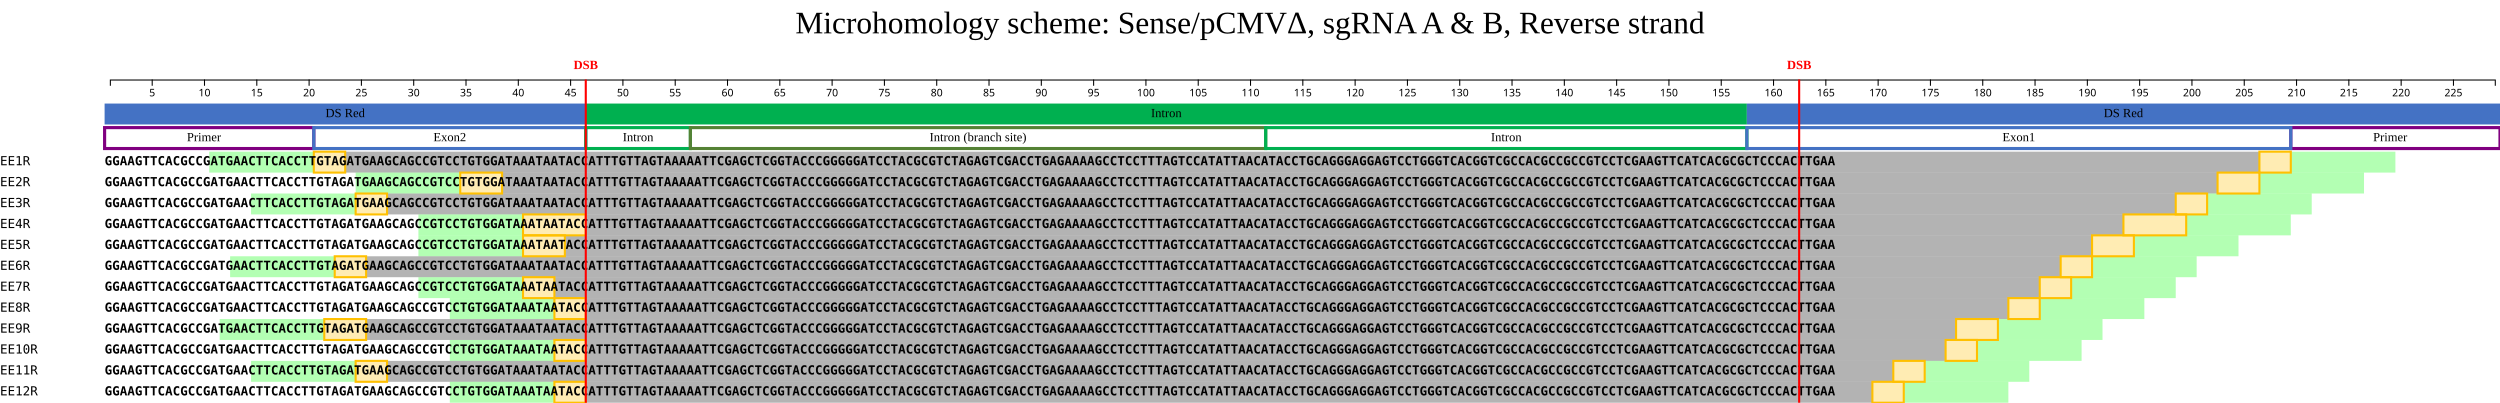
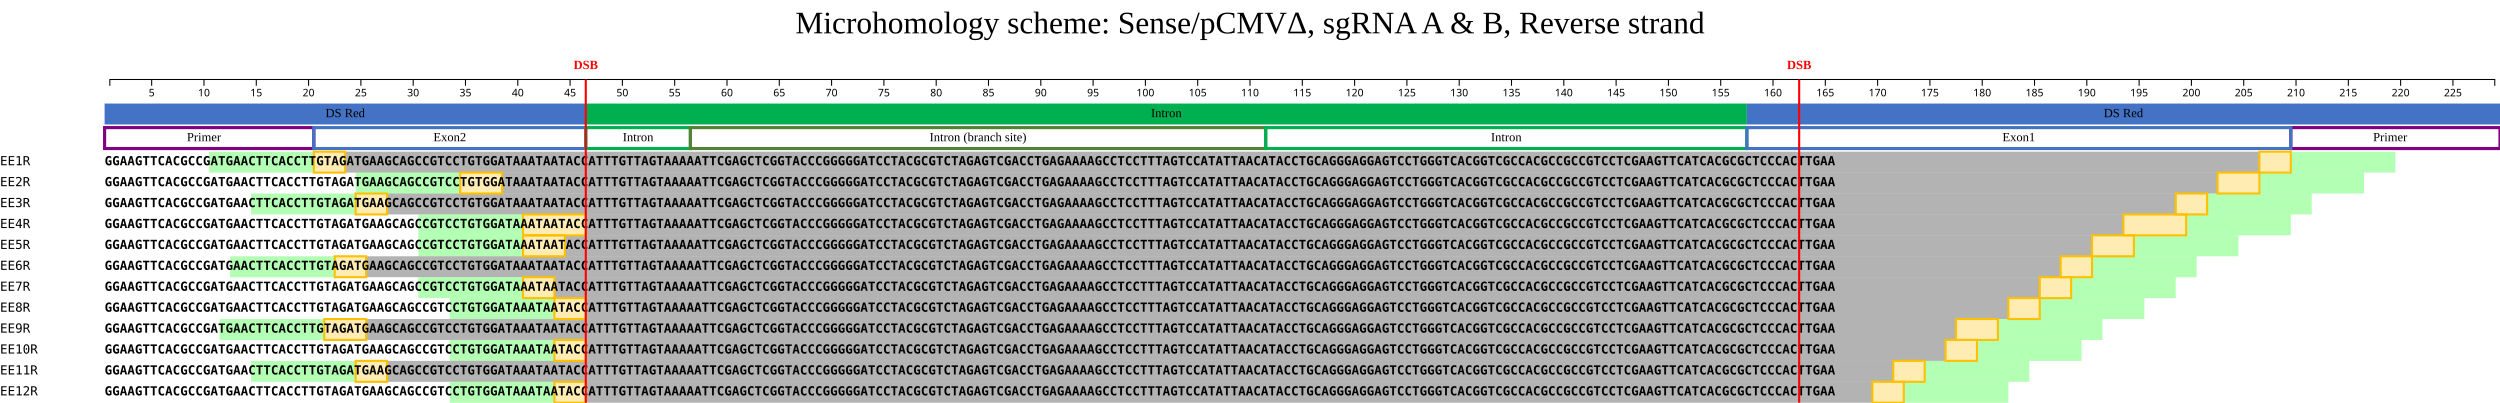
<svg width="2390" height="385">
  <g width="2390" height="50">
    <text x="1195" y="25" style="text-anchor: middle; dominant-baseline: middle; overflow: visible; font-size: 30px;">Microhomology scheme: Sense/pCMVΔ, sgRNA A &amp; B, Reverse strand</text>
  </g>
  <g transform="translate(0, 53)" width="2390" height="332">
    <g transform="translate(100, 23)" width="2290" height="20">
      <g fill="none" font-size="10" font-family="sans-serif" text-anchor="middle">
-         <path class="domain" stroke="currentColor" d="M5.5,6V0.5H2285.5V6" />
-         <g class="tick" opacity="1" transform="translate(45.5,0)">
+         <path class="domain" stroke="currentColor" d="M5,6V0H2285V6" />
+         <g class="tick" opacity="1" transform="translate(45,0)">
          <line stroke="currentColor" y2="6" />
          <text fill="currentColor" y="9" dy="0.71em">5</text>
        </g>
-         <g class="tick" opacity="1" transform="translate(95.5,0)">
+         <g class="tick" opacity="1" transform="translate(95,0)">
          <line stroke="currentColor" y2="6" />
          <text fill="currentColor" y="9" dy="0.71em">10</text>
        </g>
-         <g class="tick" opacity="1" transform="translate(145.5,0)">
+         <g class="tick" opacity="1" transform="translate(145,0)">
          <line stroke="currentColor" y2="6" />
          <text fill="currentColor" y="9" dy="0.71em">15</text>
        </g>
-         <g class="tick" opacity="1" transform="translate(195.5,0)">
+         <g class="tick" opacity="1" transform="translate(195,0)">
          <line stroke="currentColor" y2="6" />
          <text fill="currentColor" y="9" dy="0.71em">20</text>
        </g>
-         <g class="tick" opacity="1" transform="translate(245.5,0)">
+         <g class="tick" opacity="1" transform="translate(245,0)">
          <line stroke="currentColor" y2="6" />
          <text fill="currentColor" y="9" dy="0.71em">25</text>
        </g>
-         <g class="tick" opacity="1" transform="translate(295.5,0)">
+         <g class="tick" opacity="1" transform="translate(295,0)">
          <line stroke="currentColor" y2="6" />
          <text fill="currentColor" y="9" dy="0.71em">30</text>
        </g>
-         <g class="tick" opacity="1" transform="translate(345.5,0)">
+         <g class="tick" opacity="1" transform="translate(345,0)">
          <line stroke="currentColor" y2="6" />
          <text fill="currentColor" y="9" dy="0.71em">35</text>
        </g>
-         <g class="tick" opacity="1" transform="translate(395.5,0)">
+         <g class="tick" opacity="1" transform="translate(395,0)">
          <line stroke="currentColor" y2="6" />
          <text fill="currentColor" y="9" dy="0.71em">40</text>
        </g>
-         <g class="tick" opacity="1" transform="translate(445.5,0)">
+         <g class="tick" opacity="1" transform="translate(445,0)">
          <line stroke="currentColor" y2="6" />
          <text fill="currentColor" y="9" dy="0.71em">45</text>
        </g>
-         <g class="tick" opacity="1" transform="translate(495.5,0)">
+         <g class="tick" opacity="1" transform="translate(495,0)">
          <line stroke="currentColor" y2="6" />
          <text fill="currentColor" y="9" dy="0.71em">50</text>
        </g>
-         <g class="tick" opacity="1" transform="translate(545.5,0)">
+         <g class="tick" opacity="1" transform="translate(545,0)">
          <line stroke="currentColor" y2="6" />
          <text fill="currentColor" y="9" dy="0.71em">55</text>
        </g>
-         <g class="tick" opacity="1" transform="translate(595.5,0)">
+         <g class="tick" opacity="1" transform="translate(595,0)">
          <line stroke="currentColor" y2="6" />
          <text fill="currentColor" y="9" dy="0.71em">60</text>
        </g>
-         <g class="tick" opacity="1" transform="translate(645.5,0)">
+         <g class="tick" opacity="1" transform="translate(645,0)">
          <line stroke="currentColor" y2="6" />
          <text fill="currentColor" y="9" dy="0.71em">65</text>
        </g>
-         <g class="tick" opacity="1" transform="translate(695.5,0)">
+         <g class="tick" opacity="1" transform="translate(695,0)">
          <line stroke="currentColor" y2="6" />
          <text fill="currentColor" y="9" dy="0.71em">70</text>
        </g>
-         <g class="tick" opacity="1" transform="translate(745.5,0)">
+         <g class="tick" opacity="1" transform="translate(745,0)">
          <line stroke="currentColor" y2="6" />
          <text fill="currentColor" y="9" dy="0.71em">75</text>
        </g>
-         <g class="tick" opacity="1" transform="translate(795.5,0)">
+         <g class="tick" opacity="1" transform="translate(795,0)">
          <line stroke="currentColor" y2="6" />
          <text fill="currentColor" y="9" dy="0.71em">80</text>
        </g>
-         <g class="tick" opacity="1" transform="translate(845.5,0)">
+         <g class="tick" opacity="1" transform="translate(845,0)">
          <line stroke="currentColor" y2="6" />
          <text fill="currentColor" y="9" dy="0.71em">85</text>
        </g>
-         <g class="tick" opacity="1" transform="translate(895.5,0)">
+         <g class="tick" opacity="1" transform="translate(895,0)">
          <line stroke="currentColor" y2="6" />
          <text fill="currentColor" y="9" dy="0.71em">90</text>
        </g>
-         <g class="tick" opacity="1" transform="translate(945.5,0)">
+         <g class="tick" opacity="1" transform="translate(945,0)">
          <line stroke="currentColor" y2="6" />
          <text fill="currentColor" y="9" dy="0.71em">95</text>
        </g>
-         <g class="tick" opacity="1" transform="translate(995.5,0)">
+         <g class="tick" opacity="1" transform="translate(995,0)">
          <line stroke="currentColor" y2="6" />
          <text fill="currentColor" y="9" dy="0.71em">100</text>
        </g>
-         <g class="tick" opacity="1" transform="translate(1045.5,0)">
+         <g class="tick" opacity="1" transform="translate(1045,0)">
          <line stroke="currentColor" y2="6" />
          <text fill="currentColor" y="9" dy="0.71em">105</text>
        </g>
-         <g class="tick" opacity="1" transform="translate(1095.5,0)">
+         <g class="tick" opacity="1" transform="translate(1095,0)">
          <line stroke="currentColor" y2="6" />
          <text fill="currentColor" y="9" dy="0.71em">110</text>
        </g>
-         <g class="tick" opacity="1" transform="translate(1145.5,0)">
+         <g class="tick" opacity="1" transform="translate(1145,0)">
          <line stroke="currentColor" y2="6" />
          <text fill="currentColor" y="9" dy="0.71em">115</text>
        </g>
-         <g class="tick" opacity="1" transform="translate(1195.5,0)">
+         <g class="tick" opacity="1" transform="translate(1195,0)">
          <line stroke="currentColor" y2="6" />
          <text fill="currentColor" y="9" dy="0.71em">120</text>
        </g>
-         <g class="tick" opacity="1" transform="translate(1245.5,0)">
+         <g class="tick" opacity="1" transform="translate(1245,0)">
          <line stroke="currentColor" y2="6" />
          <text fill="currentColor" y="9" dy="0.71em">125</text>
        </g>
-         <g class="tick" opacity="1" transform="translate(1295.5,0)">
+         <g class="tick" opacity="1" transform="translate(1295,0)">
          <line stroke="currentColor" y2="6" />
          <text fill="currentColor" y="9" dy="0.71em">130</text>
        </g>
-         <g class="tick" opacity="1" transform="translate(1345.5,0)">
+         <g class="tick" opacity="1" transform="translate(1345,0)">
          <line stroke="currentColor" y2="6" />
          <text fill="currentColor" y="9" dy="0.71em">135</text>
        </g>
-         <g class="tick" opacity="1" transform="translate(1395.5,0)">
+         <g class="tick" opacity="1" transform="translate(1395,0)">
          <line stroke="currentColor" y2="6" />
          <text fill="currentColor" y="9" dy="0.71em">140</text>
        </g>
-         <g class="tick" opacity="1" transform="translate(1445.5,0)">
+         <g class="tick" opacity="1" transform="translate(1445,0)">
          <line stroke="currentColor" y2="6" />
          <text fill="currentColor" y="9" dy="0.71em">145</text>
        </g>
-         <g class="tick" opacity="1" transform="translate(1495.5,0)">
+         <g class="tick" opacity="1" transform="translate(1495,0)">
          <line stroke="currentColor" y2="6" />
          <text fill="currentColor" y="9" dy="0.71em">150</text>
        </g>
-         <g class="tick" opacity="1" transform="translate(1545.5,0)">
+         <g class="tick" opacity="1" transform="translate(1545,0)">
          <line stroke="currentColor" y2="6" />
          <text fill="currentColor" y="9" dy="0.71em">155</text>
        </g>
-         <g class="tick" opacity="1" transform="translate(1595.5,0)">
+         <g class="tick" opacity="1" transform="translate(1595,0)">
          <line stroke="currentColor" y2="6" />
          <text fill="currentColor" y="9" dy="0.71em">160</text>
        </g>
-         <g class="tick" opacity="1" transform="translate(1645.5,0)">
+         <g class="tick" opacity="1" transform="translate(1645,0)">
          <line stroke="currentColor" y2="6" />
          <text fill="currentColor" y="9" dy="0.71em">165</text>
        </g>
-         <g class="tick" opacity="1" transform="translate(1695.5,0)">
+         <g class="tick" opacity="1" transform="translate(1695,0)">
          <line stroke="currentColor" y2="6" />
          <text fill="currentColor" y="9" dy="0.71em">170</text>
        </g>
-         <g class="tick" opacity="1" transform="translate(1745.5,0)">
+         <g class="tick" opacity="1" transform="translate(1745,0)">
          <line stroke="currentColor" y2="6" />
          <text fill="currentColor" y="9" dy="0.71em">175</text>
        </g>
-         <g class="tick" opacity="1" transform="translate(1795.5,0)">
+         <g class="tick" opacity="1" transform="translate(1795,0)">
          <line stroke="currentColor" y2="6" />
          <text fill="currentColor" y="9" dy="0.71em">180</text>
        </g>
-         <g class="tick" opacity="1" transform="translate(1845.5,0)">
+         <g class="tick" opacity="1" transform="translate(1845,0)">
          <line stroke="currentColor" y2="6" />
          <text fill="currentColor" y="9" dy="0.71em">185</text>
        </g>
-         <g class="tick" opacity="1" transform="translate(1895.5,0)">
+         <g class="tick" opacity="1" transform="translate(1895,0)">
          <line stroke="currentColor" y2="6" />
          <text fill="currentColor" y="9" dy="0.71em">190</text>
        </g>
-         <g class="tick" opacity="1" transform="translate(1945.5,0)">
+         <g class="tick" opacity="1" transform="translate(1945,0)">
          <line stroke="currentColor" y2="6" />
          <text fill="currentColor" y="9" dy="0.71em">195</text>
        </g>
-         <g class="tick" opacity="1" transform="translate(1995.5,0)">
+         <g class="tick" opacity="1" transform="translate(1995,0)">
          <line stroke="currentColor" y2="6" />
          <text fill="currentColor" y="9" dy="0.71em">200</text>
        </g>
-         <g class="tick" opacity="1" transform="translate(2045.5,0)">
+         <g class="tick" opacity="1" transform="translate(2045,0)">
          <line stroke="currentColor" y2="6" />
          <text fill="currentColor" y="9" dy="0.71em">205</text>
        </g>
-         <g class="tick" opacity="1" transform="translate(2095.5,0)">
+         <g class="tick" opacity="1" transform="translate(2095,0)">
          <line stroke="currentColor" y2="6" />
          <text fill="currentColor" y="9" dy="0.71em">210</text>
        </g>
-         <g class="tick" opacity="1" transform="translate(2145.5,0)">
+         <g class="tick" opacity="1" transform="translate(2145,0)">
          <line stroke="currentColor" y2="6" />
          <text fill="currentColor" y="9" dy="0.71em">215</text>
        </g>
-         <g class="tick" opacity="1" transform="translate(2195.5,0)">
+         <g class="tick" opacity="1" transform="translate(2195,0)">
          <line stroke="currentColor" y2="6" />
          <text fill="currentColor" y="9" dy="0.71em">220</text>
        </g>
-         <g class="tick" opacity="1" transform="translate(2245.5,0)">
+         <g class="tick" opacity="1" transform="translate(2245,0)">
          <line stroke="currentColor" y2="6" />
          <text fill="currentColor" y="9" dy="0.71em">225</text>
        </g>
      </g>
    </g>
    <g transform="translate(100, 46)" width="2290" height="20" style="overflow: visible;">
      <rect x="0" y="0" width="460" height="20" style="fill: rgb(68, 114, 196);" />
      <text text-anchor="middle" transform="translate(230, 10)" dy=".5ex">DS Red</text>
      <rect x="460" y="0" width="1110" height="20" style="fill: rgb(0, 176, 80);" />
      <text text-anchor="middle" transform="translate(1015, 10)" dy=".5ex">Intron</text>
      <rect x="1570" y="0" width="720" height="20" style="fill: rgb(68, 114, 196);" />
      <text text-anchor="middle" transform="translate(1930, 10)" dy=".5ex">DS Red</text>
    </g>
    <g transform="translate(100, 69)" width="2290" height="20">
      <rect x="0" y="0" width="200" height="20" style="fill: rgba(0, 0, 0, 0); fill-opacity: 0; stroke: purple; stroke-opacity: 1; stroke-width: 3;" />
      <text text-anchor="middle" x="95" y="10" dy=".5ex">Primer</text>
      <rect x="2090" y="0" width="200" height="20" style="fill: rgba(0, 0, 0, 0); fill-opacity: 0; stroke: purple; stroke-opacity: 1; stroke-width: 3;" />
      <text text-anchor="middle" x="2185" y="10" dy=".5ex">Primer</text>
    </g>
    <g transform="translate(100, 69)" width="2290" height="20">
      <rect x="200" y="0" width="260" height="20" style="fill: rgba(0, 0, 0, 0); fill-opacity: 0; stroke: rgb(68, 114, 196); stroke-opacity: 1; stroke-width: 3;" />
      <text text-anchor="middle" transform="translate(330, 10)" dy=".5ex">Exon2</text>
      <rect x="460" y="0" width="100" height="20" style="fill: rgba(0, 0, 0, 0); fill-opacity: 0; stroke: rgb(0, 176, 80); stroke-opacity: 1; stroke-width: 3;" />
      <text text-anchor="middle" transform="translate(510, 10)" dy=".5ex">Intron</text>
      <rect x="560" y="0" width="550" height="20" style="fill: rgba(0, 0, 0, 0); fill-opacity: 0; stroke: rgb(84, 130, 53); stroke-opacity: 1; stroke-width: 3;" />
      <text text-anchor="middle" transform="translate(835, 10)" dy=".5ex">Intron (branch site)</text>
      <rect x="1110" y="0" width="460" height="20" style="fill: rgba(0, 0, 0, 0); fill-opacity: 0; stroke: rgb(0, 176, 80); stroke-opacity: 1; stroke-width: 3;" />
      <text text-anchor="middle" transform="translate(1340, 10)" dy=".5ex">Intron</text>
      <rect x="1570" y="0" width="520" height="20" style="fill: rgba(0, 0, 0, 0); fill-opacity: 0; stroke: rgb(68, 114, 196); stroke-opacity: 1; stroke-width: 3;" />
      <text text-anchor="middle" transform="translate(1830, 10)" dy=".5ex">Exon1</text>
    </g>
    <g transform="translate(0, 92)" width="100" height="240" style="overflow: visible;">
      <g transform="translate(0, 0)" width="100" height="20" style="overflow: visible;">
        <text x="0" y="10" dy=".5ex" style="font-family: monospace; font-weight: normal;">EE1R</text>
      </g>
      <g transform="translate(0, 20)" width="100" height="20" style="overflow: visible;">
        <text x="0" y="10" dy=".5ex" style="font-family: monospace; font-weight: normal;">EE2R</text>
      </g>
      <g transform="translate(0, 40)" width="100" height="20" style="overflow: visible;">
        <text x="0" y="10" dy=".5ex" style="font-family: monospace; font-weight: normal;">EE3R</text>
      </g>
      <g transform="translate(0, 60)" width="100" height="20" style="overflow: visible;">
        <text x="0" y="10" dy=".5ex" style="font-family: monospace; font-weight: normal;">EE4R</text>
      </g>
      <g transform="translate(0, 80)" width="100" height="20" style="overflow: visible;">
        <text x="0" y="10" dy=".5ex" style="font-family: monospace; font-weight: normal;">EE5R</text>
      </g>
      <g transform="translate(0, 100)" width="100" height="20" style="overflow: visible;">
        <text x="0" y="10" dy=".5ex" style="font-family: monospace; font-weight: normal;">EE6R</text>
      </g>
      <g transform="translate(0, 120)" width="100" height="20" style="overflow: visible;">
        <text x="0" y="10" dy=".5ex" style="font-family: monospace; font-weight: normal;">EE7R</text>
      </g>
      <g transform="translate(0, 140)" width="100" height="20" style="overflow: visible;">
        <text x="0" y="10" dy=".5ex" style="font-family: monospace; font-weight: normal;">EE8R</text>
      </g>
      <g transform="translate(0, 160)" width="100" height="20" style="overflow: visible;">
        <text x="0" y="10" dy=".5ex" style="font-family: monospace; font-weight: normal;">EE9R</text>
      </g>
      <g transform="translate(0, 180)" width="100" height="20" style="overflow: visible;">
        <text x="0" y="10" dy=".5ex" style="font-family: monospace; font-weight: normal;">EE10R</text>
      </g>
      <g transform="translate(0, 200)" width="100" height="20" style="overflow: visible;">
        <text x="0" y="10" dy=".5ex" style="font-family: monospace; font-weight: normal;">EE11R</text>
      </g>
      <g transform="translate(0, 220)" width="100" height="20" style="overflow: visible;">
        <text x="0" y="10" dy=".5ex" style="font-family: monospace; font-weight: normal;">EE12R</text>
      </g>
    </g>
    <g transform="translate(100, 92)" height="240" style="overflow: visible;">
      <rect x="100" y="0" width="100" height="20" style="fill: rgb(0, 255, 0); opacity: 0.3;" />
      <rect x="2090" y="0" width="100" height="20" style="fill: rgb(0, 255, 0); opacity: 0.3;" />
      <rect x="230" y="0" width="1830" height="20" opacity="0.3" style="fill: black;" />
      <rect x="240" y="20" width="100" height="20" style="fill: rgb(0, 255, 0); opacity: 0.3;" />
      <rect x="2060" y="20" width="100" height="20" style="fill: rgb(0, 255, 0); opacity: 0.3;" />
      <rect x="380" y="20" width="1640" height="20" opacity="0.3" style="fill: black;" />
      <rect x="140" y="40" width="100" height="20" style="fill: rgb(0, 255, 0); opacity: 0.3;" />
      <rect x="2010" y="40" width="100" height="20" style="fill: rgb(0, 255, 0); opacity: 0.3;" />
      <rect x="270" y="40" width="1710" height="20" opacity="0.3" style="fill: black;" />
      <rect x="300" y="60" width="100" height="20" style="fill: rgb(0, 255, 0); opacity: 0.3;" />
      <rect x="1990" y="60" width="100" height="20" style="fill: rgb(0, 255, 0); opacity: 0.3;" />
      <rect x="460" y="60" width="1470" height="20" opacity="0.3" style="fill: black;" />
      <rect x="300" y="80" width="100" height="20" style="fill: rgb(0, 255, 0); opacity: 0.3;" />
      <rect x="1940" y="80" width="100" height="20" style="fill: rgb(0, 255, 0); opacity: 0.3;" />
      <rect x="440" y="80" width="1460" height="20" opacity="0.3" style="fill: black;" />
      <rect x="120" y="100" width="100" height="20" style="fill: rgb(0, 255, 0); opacity: 0.3;" />
      <rect x="1900" y="100" width="100" height="20" style="fill: rgb(0, 255, 0); opacity: 0.3;" />
      <rect x="250" y="100" width="1620" height="20" opacity="0.3" style="fill: black;" />
      <rect x="300" y="120" width="100" height="20" style="fill: rgb(0, 255, 0); opacity: 0.3;" />
      <rect x="1880" y="120" width="100" height="20" style="fill: rgb(0, 255, 0); opacity: 0.3;" />
      <rect x="430" y="120" width="1420" height="20" opacity="0.3" style="fill: black;" />
      <rect x="330" y="140" width="100" height="20" style="fill: rgb(0, 255, 0); opacity: 0.3;" />
      <rect x="1850" y="140" width="100" height="20" style="fill: rgb(0, 255, 0); opacity: 0.3;" />
      <rect x="460" y="140" width="1360" height="20" opacity="0.3" style="fill: black;" />
      <rect x="110" y="160" width="100" height="20" style="fill: rgb(0, 255, 0); opacity: 0.3;" />
      <rect x="1810" y="160" width="100" height="20" style="fill: rgb(0, 255, 0); opacity: 0.3;" />
      <rect x="250" y="160" width="1520" height="20" opacity="0.3" style="fill: black;" />
      <rect x="330" y="180" width="100" height="20" style="fill: rgb(0, 255, 0); opacity: 0.3;" />
      <rect x="1790" y="180" width="100" height="20" style="fill: rgb(0, 255, 0); opacity: 0.3;" />
      <rect x="460" y="180" width="1300" height="20" opacity="0.3" style="fill: black;" />
      <rect x="140" y="200" width="100" height="20" style="fill: rgb(0, 255, 0); opacity: 0.3;" />
      <rect x="1740" y="200" width="100" height="20" style="fill: rgb(0, 255, 0); opacity: 0.3;" />
      <rect x="270" y="200" width="1440" height="20" opacity="0.3" style="fill: black;" />
      <rect x="330" y="220" width="100" height="20" style="fill: rgb(0, 255, 0); opacity: 0.3;" />
      <rect x="1720" y="220" width="100" height="20" style="fill: rgb(0, 255, 0); opacity: 0.3;" />
      <rect x="460" y="220" width="1230" height="20" opacity="0.3" style="fill: black;" />
      <rect x="200" y="0" width="30" height="20" style="fill: rgb(255, 192, 0); fill-opacity: 0.3; stroke: rgb(255, 192, 0); stroke-opacity: 1; stroke-width: 2;" />
      <rect x="2060" y="0" width="30" height="20" style="fill: rgb(255, 192, 0); fill-opacity: 0.3; stroke: rgb(255, 192, 0); stroke-opacity: 1; stroke-width: 2;" />
      <g width="2290" height="20" transform="translate(0, 0)">
        <text x="0" y="10" dy=".5ex" textLength="2290" style="font-family: monospace; font-weight: bold;">GGAAGTTCACGCCGATGAACTTCACCTTGTAGATGAAGCAGCCGTCCTGTGGATAAATAATACCATTTGTTAGTAAAAATTCGAGCTCGGTACCCGGGGGATCCTACGCGTCTAGAGTCGACCTGAGAAAAGCCTCCTTTAGTCCATATTAACATACCTGCAGGGAGGAGTCCTGGGTCACGGTCGCCACGCCGCCGTCCTCGAAGTTCATCACGCGCTCCCACTTGAA</text>
      </g>
      <rect x="340" y="20" width="40" height="20" style="fill: rgb(255, 192, 0); fill-opacity: 0.3; stroke: rgb(255, 192, 0); stroke-opacity: 1; stroke-width: 2;" />
      <rect x="2020" y="20" width="40" height="20" style="fill: rgb(255, 192, 0); fill-opacity: 0.3; stroke: rgb(255, 192, 0); stroke-opacity: 1; stroke-width: 2;" />
      <g width="2290" height="20" transform="translate(0, 20)">
        <text x="0" y="10" dy=".5ex" textLength="2290" style="font-family: monospace; font-weight: bold;">GGAAGTTCACGCCGATGAACTTCACCTTGTAGATGAAGCAGCCGTCCTGTGGATAAATAATACCATTTGTTAGTAAAAATTCGAGCTCGGTACCCGGGGGATCCTACGCGTCTAGAGTCGACCTGAGAAAAGCCTCCTTTAGTCCATATTAACATACCTGCAGGGAGGAGTCCTGGGTCACGGTCGCCACGCCGCCGTCCTCGAAGTTCATCACGCGCTCCCACTTGAA</text>
      </g>
      <rect x="240" y="40" width="30" height="20" style="fill: rgb(255, 192, 0); fill-opacity: 0.3; stroke: rgb(255, 192, 0); stroke-opacity: 1; stroke-width: 2;" />
      <rect x="1980" y="40" width="30" height="20" style="fill: rgb(255, 192, 0); fill-opacity: 0.3; stroke: rgb(255, 192, 0); stroke-opacity: 1; stroke-width: 2;" />
      <g width="2290" height="20" transform="translate(0, 40)">
        <text x="0" y="10" dy=".5ex" textLength="2290" style="font-family: monospace; font-weight: bold;">GGAAGTTCACGCCGATGAACTTCACCTTGTAGATGAAGCAGCCGTCCTGTGGATAAATAATACCATTTGTTAGTAAAAATTCGAGCTCGGTACCCGGGGGATCCTACGCGTCTAGAGTCGACCTGAGAAAAGCCTCCTTTAGTCCATATTAACATACCTGCAGGGAGGAGTCCTGGGTCACGGTCGCCACGCCGCCGTCCTCGAAGTTCATCACGCGCTCCCACTTGAA</text>
      </g>
      <rect x="400" y="60" width="60" height="20" style="fill: rgb(255, 192, 0); fill-opacity: 0.3; stroke: rgb(255, 192, 0); stroke-opacity: 1; stroke-width: 2;" />
      <rect x="1930" y="60" width="60" height="20" style="fill: rgb(255, 192, 0); fill-opacity: 0.3; stroke: rgb(255, 192, 0); stroke-opacity: 1; stroke-width: 2;" />
      <g width="2290" height="20" transform="translate(0, 60)">
        <text x="0" y="10" dy=".5ex" textLength="2290" style="font-family: monospace; font-weight: bold;">GGAAGTTCACGCCGATGAACTTCACCTTGTAGATGAAGCAGCCGTCCTGTGGATAAATAATACCATTTGTTAGTAAAAATTCGAGCTCGGTACCCGGGGGATCCTACGCGTCTAGAGTCGACCTGAGAAAAGCCTCCTTTAGTCCATATTAACATACCTGCAGGGAGGAGTCCTGGGTCACGGTCGCCACGCCGCCGTCCTCGAAGTTCATCACGCGCTCCCACTTGAA</text>
      </g>
      <rect x="400" y="80" width="40" height="20" style="fill: rgb(255, 192, 0); fill-opacity: 0.3; stroke: rgb(255, 192, 0); stroke-opacity: 1; stroke-width: 2;" />
      <rect x="1900" y="80" width="40" height="20" style="fill: rgb(255, 192, 0); fill-opacity: 0.3; stroke: rgb(255, 192, 0); stroke-opacity: 1; stroke-width: 2;" />
      <g width="2290" height="20" transform="translate(0, 80)">
        <text x="0" y="10" dy=".5ex" textLength="2290" style="font-family: monospace; font-weight: bold;">GGAAGTTCACGCCGATGAACTTCACCTTGTAGATGAAGCAGCCGTCCTGTGGATAAATAATACCATTTGTTAGTAAAAATTCGAGCTCGGTACCCGGGGGATCCTACGCGTCTAGAGTCGACCTGAGAAAAGCCTCCTTTAGTCCATATTAACATACCTGCAGGGAGGAGTCCTGGGTCACGGTCGCCACGCCGCCGTCCTCGAAGTTCATCACGCGCTCCCACTTGAA</text>
      </g>
      <rect x="220" y="100" width="30" height="20" style="fill: rgb(255, 192, 0); fill-opacity: 0.3; stroke: rgb(255, 192, 0); stroke-opacity: 1; stroke-width: 2;" />
      <rect x="1870" y="100" width="30" height="20" style="fill: rgb(255, 192, 0); fill-opacity: 0.3; stroke: rgb(255, 192, 0); stroke-opacity: 1; stroke-width: 2;" />
      <g width="2290" height="20" transform="translate(0, 100)">
        <text x="0" y="10" dy=".5ex" textLength="2290" style="font-family: monospace; font-weight: bold;">GGAAGTTCACGCCGATGAACTTCACCTTGTAGATGAAGCAGCCGTCCTGTGGATAAATAATACCATTTGTTAGTAAAAATTCGAGCTCGGTACCCGGGGGATCCTACGCGTCTAGAGTCGACCTGAGAAAAGCCTCCTTTAGTCCATATTAACATACCTGCAGGGAGGAGTCCTGGGTCACGGTCGCCACGCCGCCGTCCTCGAAGTTCATCACGCGCTCCCACTTGAA</text>
      </g>
      <rect x="400" y="120" width="30" height="20" style="fill: rgb(255, 192, 0); fill-opacity: 0.3; stroke: rgb(255, 192, 0); stroke-opacity: 1; stroke-width: 2;" />
      <rect x="1850" y="120" width="30" height="20" style="fill: rgb(255, 192, 0); fill-opacity: 0.3; stroke: rgb(255, 192, 0); stroke-opacity: 1; stroke-width: 2;" />
      <g width="2290" height="20" transform="translate(0, 120)">
        <text x="0" y="10" dy=".5ex" textLength="2290" style="font-family: monospace; font-weight: bold;">GGAAGTTCACGCCGATGAACTTCACCTTGTAGATGAAGCAGCCGTCCTGTGGATAAATAATACCATTTGTTAGTAAAAATTCGAGCTCGGTACCCGGGGGATCCTACGCGTCTAGAGTCGACCTGAGAAAAGCCTCCTTTAGTCCATATTAACATACCTGCAGGGAGGAGTCCTGGGTCACGGTCGCCACGCCGCCGTCCTCGAAGTTCATCACGCGCTCCCACTTGAA</text>
      </g>
      <rect x="430" y="140" width="30" height="20" style="fill: rgb(255, 192, 0); fill-opacity: 0.3; stroke: rgb(255, 192, 0); stroke-opacity: 1; stroke-width: 2;" />
      <rect x="1820" y="140" width="30" height="20" style="fill: rgb(255, 192, 0); fill-opacity: 0.3; stroke: rgb(255, 192, 0); stroke-opacity: 1; stroke-width: 2;" />
      <g width="2290" height="20" transform="translate(0, 140)">
        <text x="0" y="10" dy=".5ex" textLength="2290" style="font-family: monospace; font-weight: bold;">GGAAGTTCACGCCGATGAACTTCACCTTGTAGATGAAGCAGCCGTCCTGTGGATAAATAATACCATTTGTTAGTAAAAATTCGAGCTCGGTACCCGGGGGATCCTACGCGTCTAGAGTCGACCTGAGAAAAGCCTCCTTTAGTCCATATTAACATACCTGCAGGGAGGAGTCCTGGGTCACGGTCGCCACGCCGCCGTCCTCGAAGTTCATCACGCGCTCCCACTTGAA</text>
      </g>
      <rect x="210" y="160" width="40" height="20" style="fill: rgb(255, 192, 0); fill-opacity: 0.3; stroke: rgb(255, 192, 0); stroke-opacity: 1; stroke-width: 2;" />
      <rect x="1770" y="160" width="40" height="20" style="fill: rgb(255, 192, 0); fill-opacity: 0.3; stroke: rgb(255, 192, 0); stroke-opacity: 1; stroke-width: 2;" />
      <g width="2290" height="20" transform="translate(0, 160)">
        <text x="0" y="10" dy=".5ex" textLength="2290" style="font-family: monospace; font-weight: bold;">GGAAGTTCACGCCGATGAACTTCACCTTGTAGATGAAGCAGCCGTCCTGTGGATAAATAATACCATTTGTTAGTAAAAATTCGAGCTCGGTACCCGGGGGATCCTACGCGTCTAGAGTCGACCTGAGAAAAGCCTCCTTTAGTCCATATTAACATACCTGCAGGGAGGAGTCCTGGGTCACGGTCGCCACGCCGCCGTCCTCGAAGTTCATCACGCGCTCCCACTTGAA</text>
      </g>
      <rect x="430" y="180" width="30" height="20" style="fill: rgb(255, 192, 0); fill-opacity: 0.3; stroke: rgb(255, 192, 0); stroke-opacity: 1; stroke-width: 2;" />
      <rect x="1760" y="180" width="30" height="20" style="fill: rgb(255, 192, 0); fill-opacity: 0.3; stroke: rgb(255, 192, 0); stroke-opacity: 1; stroke-width: 2;" />
      <g width="2290" height="20" transform="translate(0, 180)">
        <text x="0" y="10" dy=".5ex" textLength="2290" style="font-family: monospace; font-weight: bold;">GGAAGTTCACGCCGATGAACTTCACCTTGTAGATGAAGCAGCCGTCCTGTGGATAAATAATACCATTTGTTAGTAAAAATTCGAGCTCGGTACCCGGGGGATCCTACGCGTCTAGAGTCGACCTGAGAAAAGCCTCCTTTAGTCCATATTAACATACCTGCAGGGAGGAGTCCTGGGTCACGGTCGCCACGCCGCCGTCCTCGAAGTTCATCACGCGCTCCCACTTGAA</text>
      </g>
      <rect x="240" y="200" width="30" height="20" style="fill: rgb(255, 192, 0); fill-opacity: 0.3; stroke: rgb(255, 192, 0); stroke-opacity: 1; stroke-width: 2;" />
      <rect x="1710" y="200" width="30" height="20" style="fill: rgb(255, 192, 0); fill-opacity: 0.3; stroke: rgb(255, 192, 0); stroke-opacity: 1; stroke-width: 2;" />
      <g width="2290" height="20" transform="translate(0, 200)">
        <text x="0" y="10" dy=".5ex" textLength="2290" style="font-family: monospace; font-weight: bold;">GGAAGTTCACGCCGATGAACTTCACCTTGTAGATGAAGCAGCCGTCCTGTGGATAAATAATACCATTTGTTAGTAAAAATTCGAGCTCGGTACCCGGGGGATCCTACGCGTCTAGAGTCGACCTGAGAAAAGCCTCCTTTAGTCCATATTAACATACCTGCAGGGAGGAGTCCTGGGTCACGGTCGCCACGCCGCCGTCCTCGAAGTTCATCACGCGCTCCCACTTGAA</text>
      </g>
      <rect x="430" y="220" width="30" height="20" style="fill: rgb(255, 192, 0); fill-opacity: 0.3; stroke: rgb(255, 192, 0); stroke-opacity: 1; stroke-width: 2;" />
      <rect x="1690" y="220" width="30" height="20" style="fill: rgb(255, 192, 0); fill-opacity: 0.3; stroke: rgb(255, 192, 0); stroke-opacity: 1; stroke-width: 2;" />
      <g width="2290" height="20" transform="translate(0, 220)">
        <text x="0" y="10" dy=".5ex" textLength="2290" style="font-family: monospace; font-weight: bold;">GGAAGTTCACGCCGATGAACTTCACCTTGTAGATGAAGCAGCCGTCCTGTGGATAAATAATACCATTTGTTAGTAAAAATTCGAGCTCGGTACCCGGGGGATCCTACGCGTCTAGAGTCGACCTGAGAAAAGCCTCCTTTAGTCCATATTAACATACCTGCAGGGAGGAGTCCTGGGTCACGGTCGCCACGCCGCCGTCCTCGAAGTTCATCACGCGCTCCCACTTGAA</text>
      </g>
    </g>
    <line x1="560" x2="560" y1="23" y2="332" style="stroke: red; stroke-width: 2;" />
    <text text-anchor="middle" x="560" y="10" dy=".5ex" style="fill: red; font-weight: bold;">DSB</text>
    <line x1="1720" x2="1720" y1="23" y2="332" style="stroke: red; stroke-width: 2;" />
    <text text-anchor="middle" x="1720" y="10" dy=".5ex" style="fill: red; font-weight: bold;">DSB</text>
  </g>
</svg>
